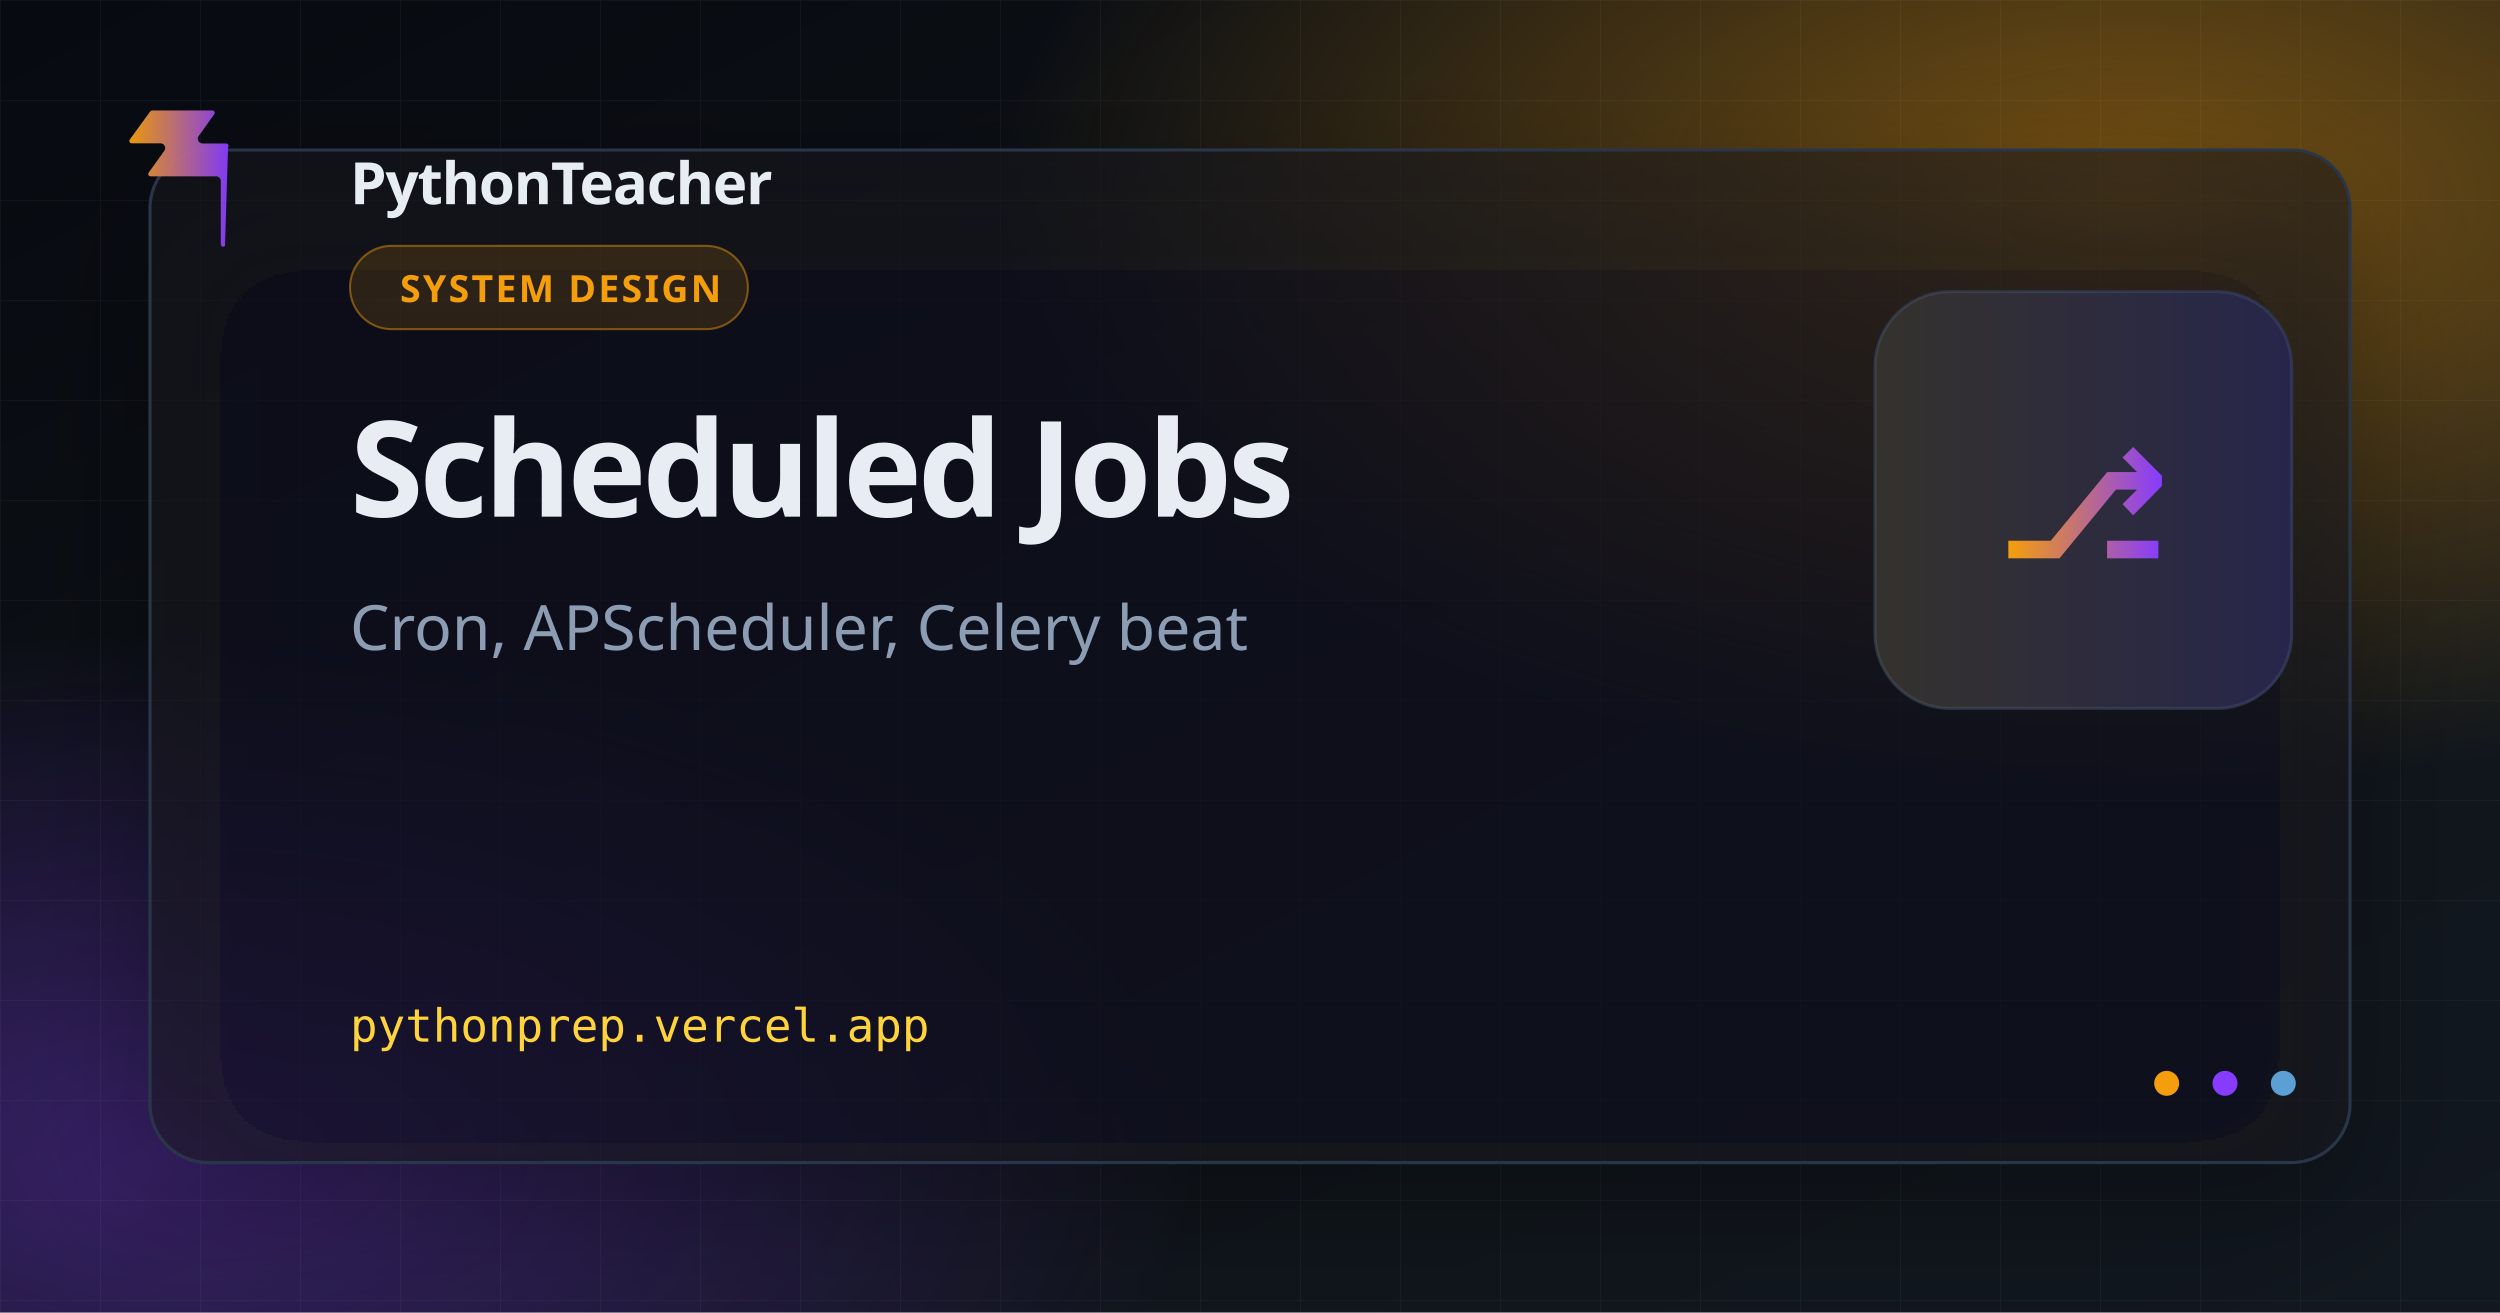
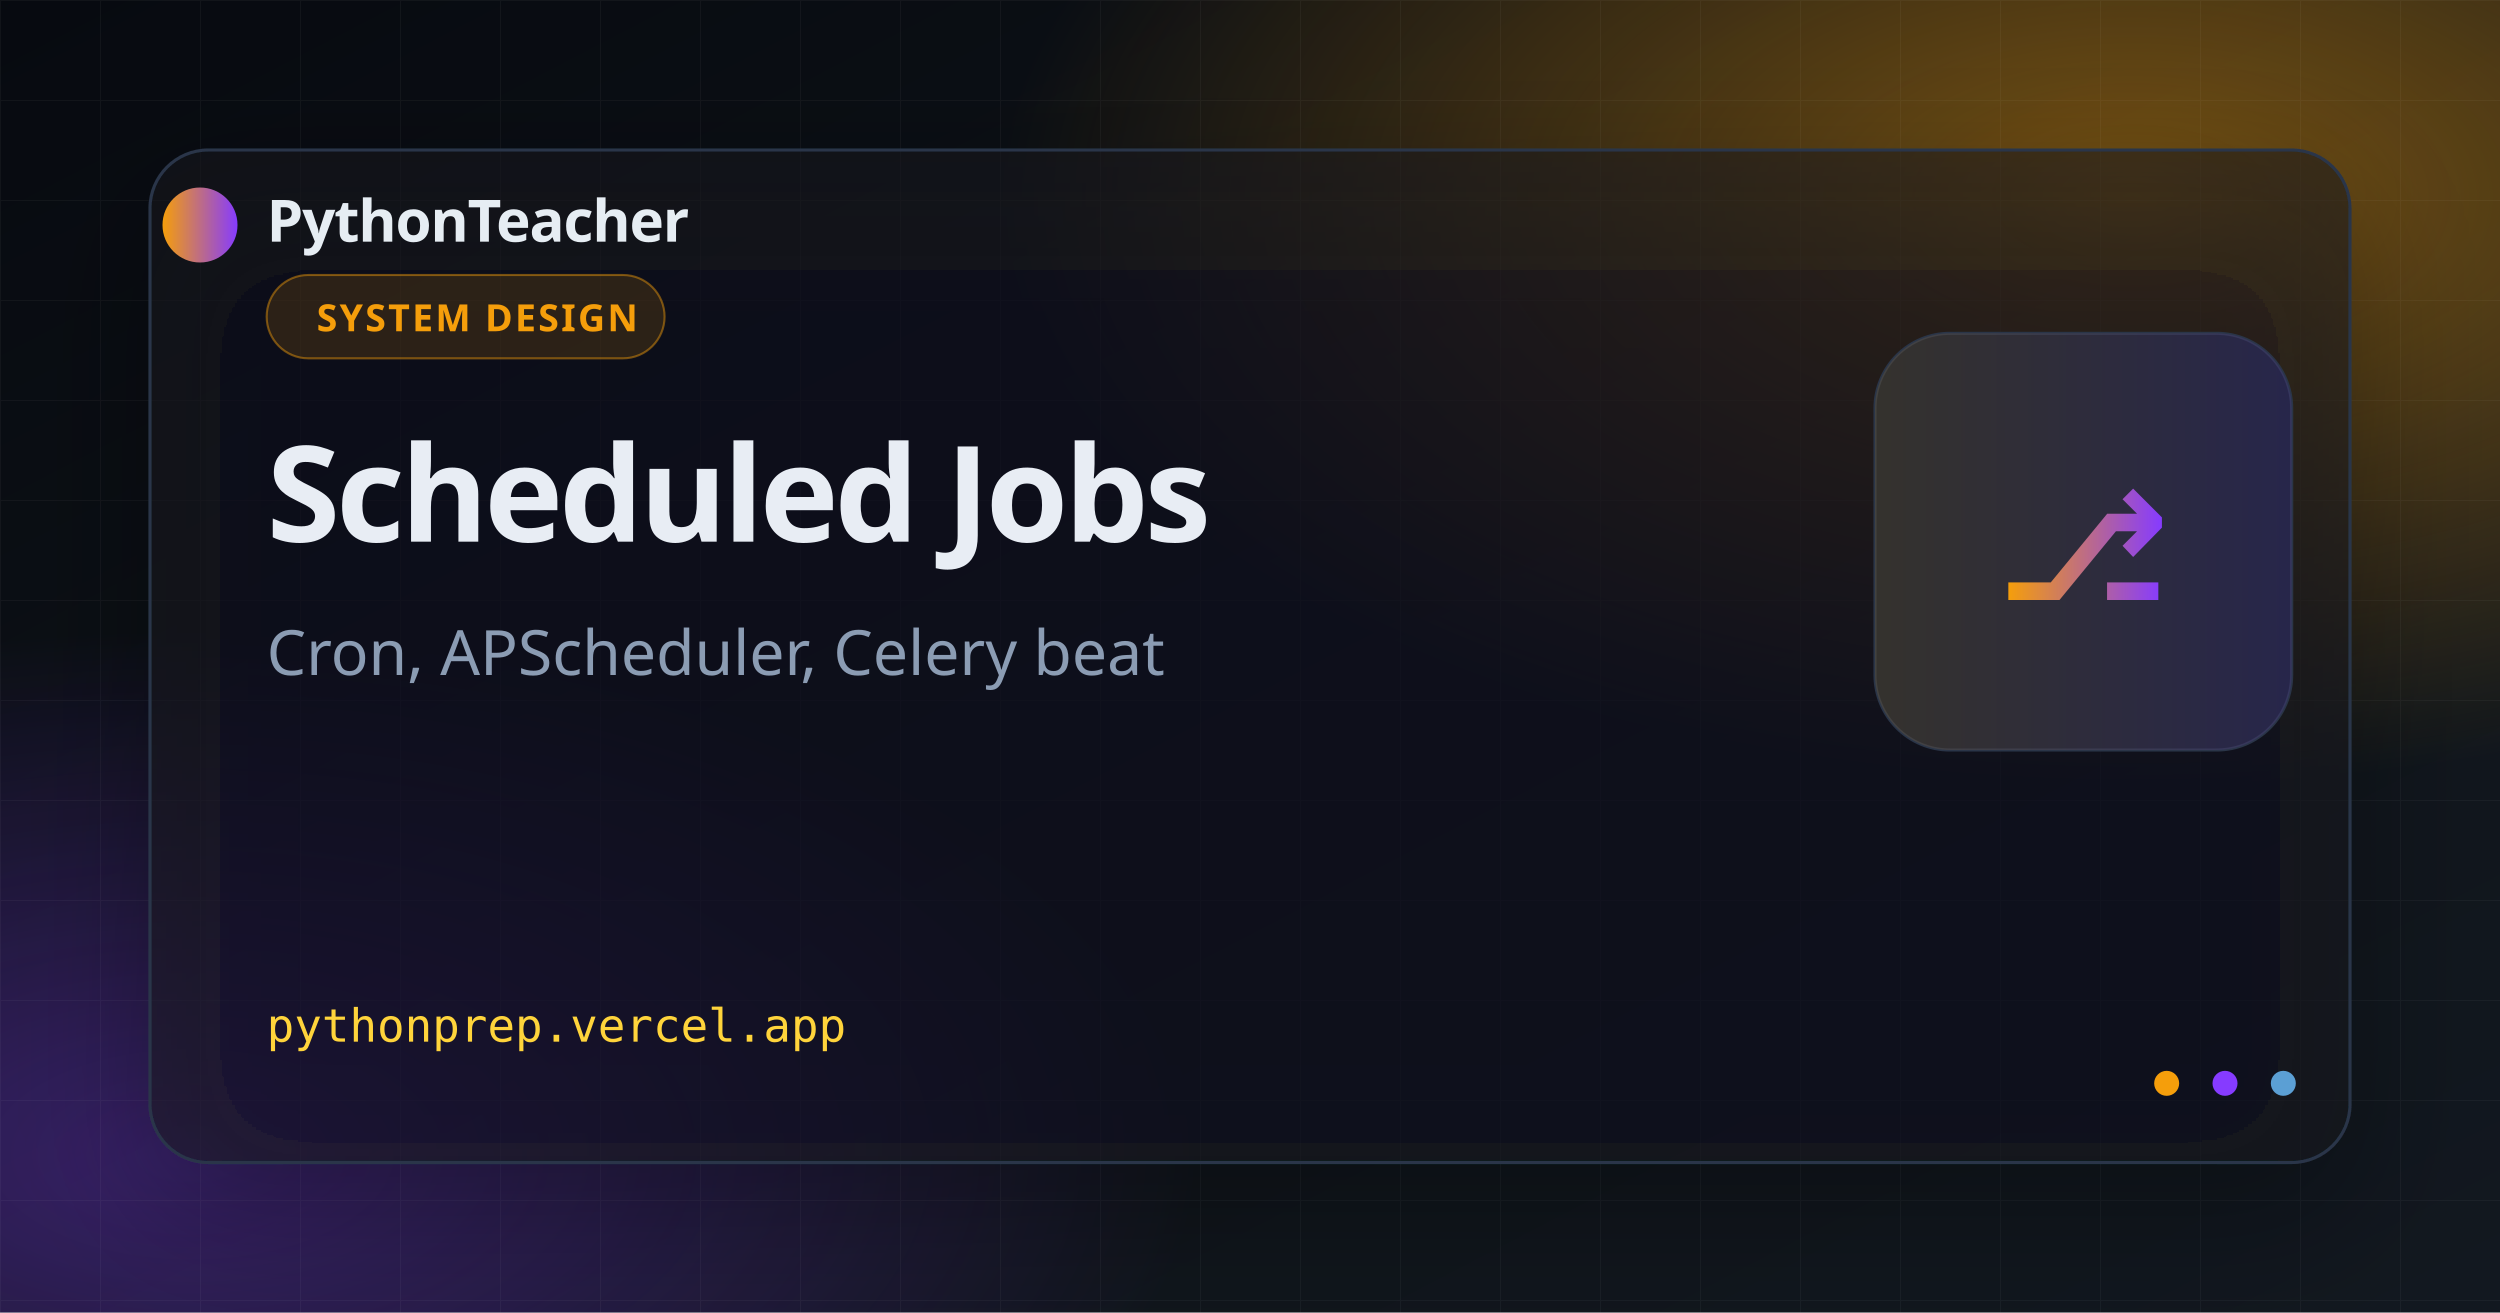
<svg xmlns="http://www.w3.org/2000/svg" width="1200" height="630" viewBox="0 0 1200 630">
  <defs>
    <linearGradient id="bg" x1="0%" y1="0%" x2="100%" y2="100%">
      <stop offset="0%" stop-color="#070a10" />
      <stop offset="55%" stop-color="#0f1419" />
      <stop offset="100%" stop-color="#121820" />
    </linearGradient>
    <radialGradient id="glow1" cx="85%" cy="15%" r="45%">
      <stop offset="0%" stop-color="#f59e0b" stop-opacity="0.45" />
      <stop offset="100%" stop-color="#f59e0b" stop-opacity="0" />
    </radialGradient>
    <radialGradient id="glow2" cx="8%" cy="88%" r="40%">
      <stop offset="0%" stop-color="#863bff" stop-opacity="0.35" />
      <stop offset="100%" stop-color="#863bff" stop-opacity="0" />
    </radialGradient>
    <linearGradient id="brand" x1="0%" y1="0%" x2="100%" y2="0%">
      <stop offset="0%" stop-color="#f59e0b" />
      <stop offset="100%" stop-color="#863bff" />
    </linearGradient>
    <pattern id="grid" width="48" height="48" patternUnits="userSpaceOnUse">
      <path d="M 48 0 L 0 0 0 48" fill="none" stroke="#ffffff" stroke-opacity="0.04" stroke-width="1" />
    </pattern>
    <filter id="cardShadow" x="-20%" y="-20%" width="140%" height="140%">
      <feDropShadow dx="0" dy="24" stdDeviation="32" flood-color="#000" flood-opacity="0.55" />
    </filter>
  </defs>
  <rect width="1200" height="630" fill="url(#bg)" />
  <rect width="1200" height="630" fill="url(#glow1)" />
  <rect width="1200" height="630" fill="url(#glow2)" />
  <rect width="1200" height="630" fill="url(#grid)" />
  <rect x="72" y="72" width="1056" height="486" rx="28" fill="#121820" fill-opacity="0.55" stroke="#2a3548" stroke-width="1.5" filter="url(#cardShadow)" />
-   <path fill="url(#brand)" d="M108 118c-.66.85-2.02.37-2.02-.7V86.9a2.26 2.26 0 0 0-2.26-2.26H72.3c-.92 0-1.46-1.04-.92-1.79l7.48-10.47c1.07-1.5 0-3.58-1.84-3.58H63.2c-.92 0-1.46-1.04-.92-1.79L72.1 53.5c.21-.3.56-.47.92-.47h28.9c.92 0 1.46 1.04.92 1.79l-7.48 10.47c-1.07 1.5 0 3.58 1.84 3.58h11.38c.94 0 1.47 1.09.89 1.83L108 118z" opacity="0.95" />
-   <text x="168" y="98" fill="#e6edf3" font-family="Segoe UI, system-ui, sans-serif" font-size="28" font-weight="600" letter-spacing="-0.02em">PythonTeacher</text>
-   <rect x="168" y="118" width="191" height="40" rx="20" fill="#f59e0b" fill-opacity="0.14" stroke="#f59e0b" stroke-opacity="0.45" stroke-width="1" />
-   <text x="192" y="145" fill="#f59e0b" font-family="Segoe UI, system-ui, sans-serif" font-size="18" font-weight="600" letter-spacing="0.06em">SYSTEM DESIGN</text>
-   <text x="168" y="248" fill="#e8edf4" font-family="Segoe UI, system-ui, sans-serif" font-size="64" font-weight="700" letter-spacing="-0.03em">Scheduled Jobs</text>
-   <text x="168" y="312" fill="#8b9cb3" font-family="Segoe UI, system-ui, sans-serif" font-size="30" font-weight="400">Cron, APScheduler, Celery beat</text>
-   <text x="168" y="500" fill="#ffd43b" font-family="ui-monospace, Consolas, monospace" font-size="22" font-weight="500">pythonprep.vercel.app</text>
-   <g transform="translate(900 140)">
+   <circle cx="96" cy="108" r="18" fill="url(#brand)" />
+   <text x="128" y="116" fill="#e6edf3" font-family="Segoe UI, system-ui, sans-serif" font-size="28" font-weight="600" letter-spacing="-0.02em">PythonTeacher</text>
+   <rect x="128" y="132" width="191" height="40" rx="20" fill="#f59e0b" fill-opacity="0.14" stroke="#f59e0b" stroke-opacity="0.45" stroke-width="1" />
+   <text x="152" y="159" fill="#f59e0b" font-family="Segoe UI, system-ui, sans-serif" font-size="18" font-weight="600" letter-spacing="0.06em">SYSTEM DESIGN</text>
+   <text x="128" y="260" fill="#e8edf4" font-family="Segoe UI, system-ui, sans-serif" font-size="64" font-weight="700" letter-spacing="-0.03em">Scheduled Jobs</text>
+   <text x="128" y="324" fill="#8b9cb3" font-family="Segoe UI, system-ui, sans-serif" font-size="30" font-weight="400">Cron, APScheduler, Celery beat</text>
+   <text x="128" y="500" fill="#ffd43b" font-family="ui-monospace, Consolas, monospace" font-size="22" font-weight="500">pythonprep.vercel.app</text>
+   <g transform="translate(900 160)">
    <rect width="200" height="200" rx="36" fill="#1a2332" stroke="#2a3548" stroke-width="1.5" />
    <rect width="200" height="200" rx="36" fill="url(#brand)" fill-opacity="0.12" />
    <text x="100" y="128" text-anchor="middle" fill="url(#brand)" font-family="Segoe UI, system-ui, sans-serif" font-size="72" font-weight="700">⎇</text>
  </g>
  <circle cx="1040" cy="520" r="6" fill="#f59e0b" />
  <circle cx="1068" cy="520" r="6" fill="#863bff" />
  <circle cx="1096" cy="520" r="6" fill="#5b9fd4" />
</svg>
